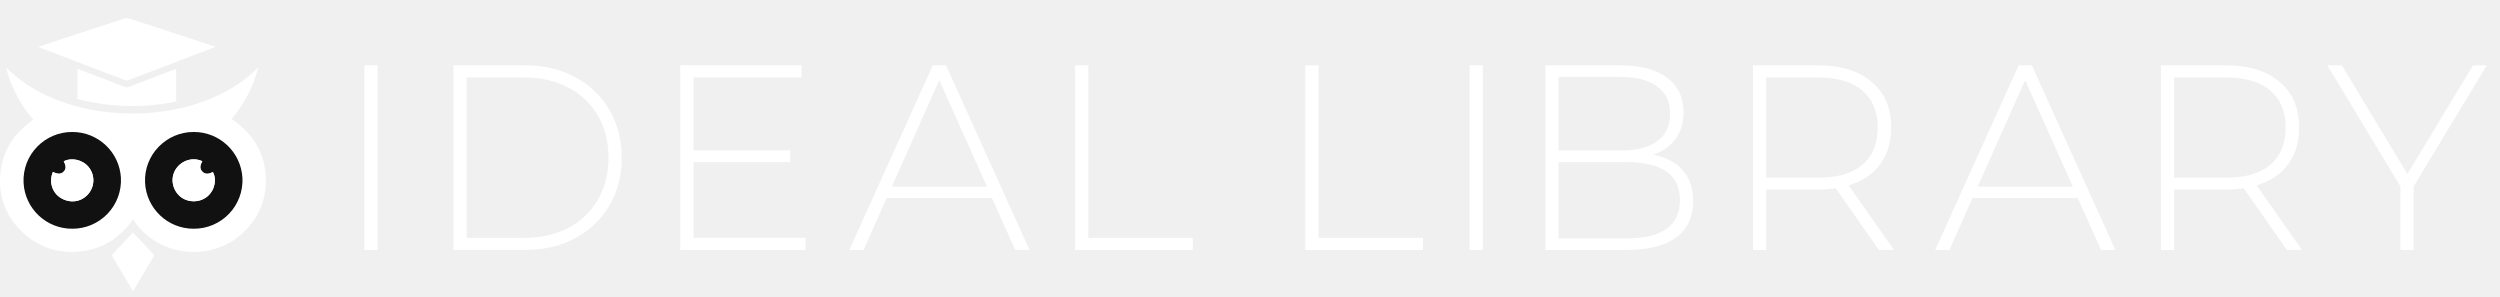
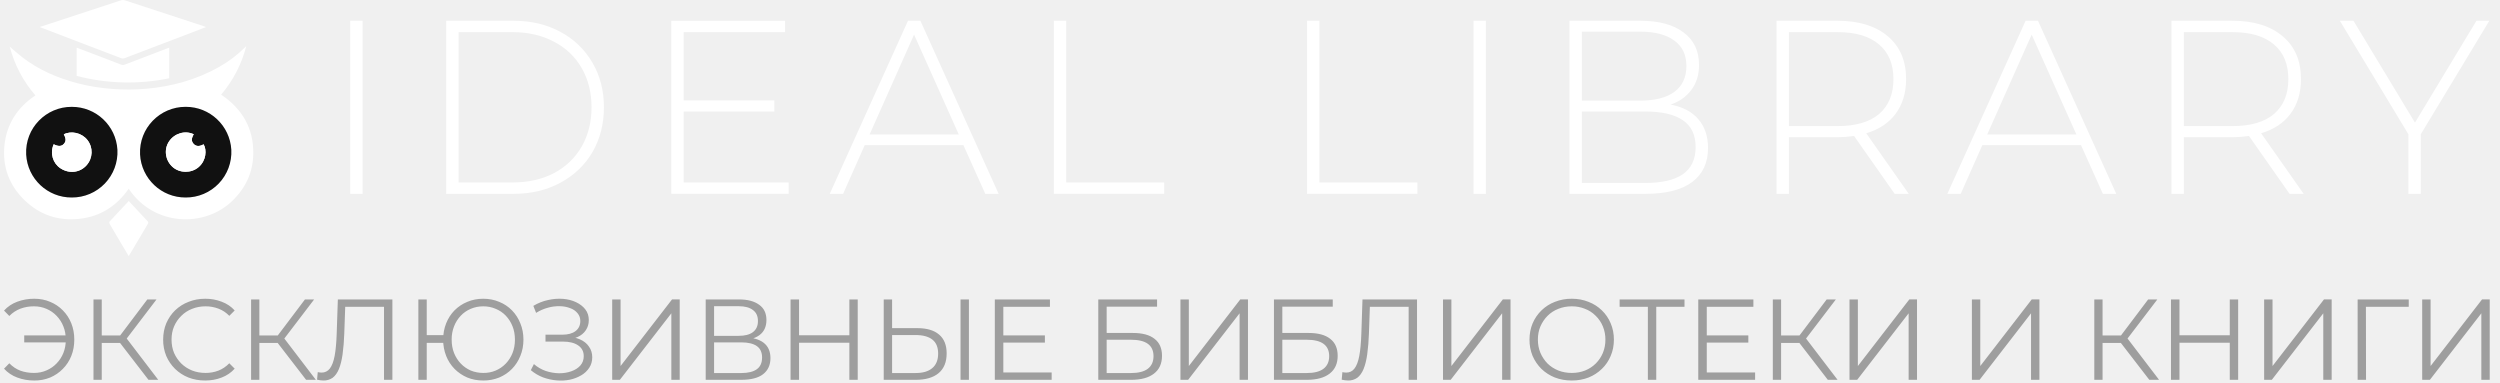
- <svg xmlns="http://www.w3.org/2000/svg" width="194" height="23" fill="none">
-   <g clip-path="url(#clip0_2560_435)">
-     <path d="M28.273 5.07H29.3v14.328h-1.026V5.07zm6.914 0h5.573c1.462 0 2.757.308 3.883.922A6.629 6.629 0 0147.3 8.55c.63 1.078.946 2.306.946 3.684 0 1.378-.316 2.613-.946 3.705-.63 1.078-1.516 1.924-2.656 2.538-1.126.613-2.42.92-3.883.92h-5.573V5.072zm5.493 13.386c1.3 0 2.448-.26 3.44-.778.993-.532 1.757-1.269 2.294-2.21.536-.942.805-2.02.805-3.234S46.95 9.942 46.414 9a5.516 5.516 0 00-2.294-2.19c-.992-.532-2.14-.798-3.44-.798h-4.467v12.444h4.467zm21.827 0v.942H52.79V5.07h9.416v.941h-8.39v5.649h7.505v.921h-7.505v5.874h8.692zm14.465-3.09h-8.169l-1.79 4.032h-1.107L72.384 5.07h1.027l6.478 14.327h-1.106l-1.811-4.032zm-.382-.88l-3.703-8.27-3.682 8.27h7.385zm6.836-9.416h1.026v13.386h8.108v.942h-9.134V5.07zm17.865 0h1.026v13.386h8.108v.942h-9.134V5.07zm12.749 0h1.025v14.328h-1.025V5.07zm14.251 6.939c1.007.191 1.771.593 2.294 1.207.536.615.804 1.413.804 2.395 0 1.215-.435 2.15-1.307 2.804-.872.655-2.166.983-3.883.983h-6.278V5.07h5.876c1.528 0 2.715.32 3.561.962.858.627 1.287 1.528 1.287 2.701 0 .819-.214 1.508-.643 2.067-.416.56-.986.962-1.711 1.208zm-7.344-6.038v5.71h4.809c1.234 0 2.18-.238 2.837-.716.671-.491 1.006-1.207 1.006-2.149 0-.928-.335-1.63-1.006-2.108-.657-.491-1.603-.737-2.837-.737h-4.809zm5.252 12.526c1.368 0 2.401-.239 3.098-.716.711-.492 1.067-1.242 1.067-2.252 0-1.01-.356-1.753-1.067-2.23-.697-.478-1.73-.717-3.098-.717h-5.252v5.915h5.252zm19.61.901l-3.36-4.79a9.991 9.991 0 01-1.368.103h-4.024v4.687h-1.026V5.07h5.05c1.77 0 3.159.43 4.164 1.289 1.006.846 1.51 2.026 1.51 3.54 0 1.133-.289 2.088-.866 2.866-.563.764-1.375 1.303-2.435 1.617l3.521 5.015h-1.166zm-4.728-5.608c1.502 0 2.649-.335 3.44-1.003.791-.683 1.187-1.645 1.187-2.886 0-1.242-.396-2.197-1.187-2.866-.791-.682-1.938-1.023-3.44-1.023h-4.024v7.778h4.024zm20.153 1.576h-8.168l-1.791 4.032h-1.106l6.478-14.327h1.026l6.479 14.327h-1.107l-1.811-4.032zm-.382-.88l-3.701-8.27-3.682 8.27h7.383zm16.615 4.912l-3.36-4.79a9.991 9.991 0 01-1.368.103h-4.024v4.687h-1.026V5.07h5.05c1.771 0 3.159.43 4.164 1.289 1.006.846 1.509 2.026 1.509 3.54 0 1.133-.288 2.088-.865 2.866-.563.764-1.374 1.303-2.434 1.617l3.521 5.015h-1.167zm-4.728-5.608c1.502 0 2.649-.335 3.44-1.003.792-.683 1.187-1.645 1.187-2.886 0-1.242-.395-2.197-1.187-2.866-.791-.682-1.938-1.023-3.44-1.023h-4.024v7.778h4.024zm14.56.675v4.933h-1.026v-4.933l-5.674-9.394h1.127l5.09 8.432 5.09-8.432h1.066l-5.673 9.394zM2.592 9.296A10.016 10.016 0 01.47 5.26c.349.296.689.609 1.054.89 1.357 1.042 2.9 1.704 4.547 2.137.96.253 1.935.404 2.925.475.906.065 1.81.067 2.712-.01 2.15-.184 4.193-.741 6.079-1.803a9.798 9.798 0 002.118-1.59c.04-.04.08-.077.145-.139a10.02 10.02 0 01-2.08 4.013c1.753 1.182 2.697 2.792 2.66 4.91-.025 1.537-.64 2.83-1.748 3.896-2.294 2.206-6.469 2.11-8.563-1.016-.995 1.423-2.334 2.3-4.08 2.49-1.748.192-3.279-.324-4.54-1.541-1.285-1.238-1.843-2.78-1.666-4.537.177-1.758 1.059-3.135 2.56-4.139zm3.015.946c-2.108-.014-3.887 1.743-3.777 3.95a3.76 3.76 0 003.776 3.555 3.76 3.76 0 003.777-3.95 3.77 3.77 0 00-3.776-3.555zm9.429-.002c-2.126-.008-3.88 1.763-3.779 3.935a3.764 3.764 0 003.776 3.572 3.76 3.76 0 003.779-3.953 3.773 3.773 0 00-3.776-3.554z" fill="#fff" />
-     <path d="M2.95 3.634l.868-.284c1.965-.646 3.928-1.293 5.894-1.934a.463.463 0 01.27.005c2.214.722 4.426 1.449 6.639 2.175.026.008.049.024.092.044l-1.925.738c-1.617.618-3.234 1.237-4.853 1.85a.394.394 0 01-.252-.017C8.787 5.873 7.893 5.529 7 5.187L3.194 3.73l-.243-.096z" fill="#fff" />
-     <path d="M13.671 5.348v2.53a16.847 16.847 0 01-7.66-.197v-2.34l.818.312c.952.364 1.903.726 2.854 1.093.11.043.204.042.318-.002 1.173-.454 2.348-.9 3.523-1.349.04-.016.083-.027.147-.047zm-3.351 12.69c.54.577 1.067 1.135 1.588 1.698.03.032.04.117.02.154-.529.9-1.062 1.794-1.608 2.712l-.609-1.024c-.325-.55-.653-1.098-.974-1.65-.028-.049-.04-.15-.01-.182.522-.569 1.052-1.13 1.593-1.708z" fill="#fff" />
-     <path d="M5.607 10.243a3.77 3.77 0 013.776 3.555 3.76 3.76 0 01-3.777 3.95 3.76 3.76 0 01-3.776-3.555c-.11-2.207 1.67-3.964 3.777-3.95zm-1.5 3.096c-.328.76-.06 1.585.569 1.995.722.47 1.602.358 2.144-.245.54-.6.568-1.485.075-2.107-.483-.608-1.357-.774-1.95-.464.203.369.198.596-.017.813-.19.192-.45.197-.82.008zm10.928-3.097a3.774 3.774 0 013.777 3.553 3.759 3.759 0 01-3.778 3.953 3.764 3.764 0 01-3.777-3.572c-.1-2.171 1.653-3.942 3.778-3.934zm.667 2.272c-.713-.342-1.593-.084-2.047.595-.442.662-.315 1.569.297 2.112.593.527 1.546.532 2.152.013.641-.55.69-1.43.413-1.892-.334.193-.607.188-.808-.016-.212-.214-.216-.46-.007-.812z" fill="#111" />
-     <path d="M4.108 13.34c.37.188.63.183.82-.009.215-.217.22-.444.016-.813.594-.31 1.468-.144 1.95.465a1.627 1.627 0 01-.074 2.105c-.542.604-1.422.717-2.144.246-.63-.41-.897-1.235-.568-1.995zm11.594-.827c-.21.352-.205.598.007.812.2.203.474.208.808.016.277.463.228 1.342-.413 1.892-.606.518-1.56.513-2.152-.013-.612-.544-.74-1.451-.297-2.112.453-.679 1.334-.938 2.047-.595z" fill="#fff" />
-   </g>
-   <defs>
-     <clipPath id="clip0_2560_435">
-       <path fill="#fff" transform="translate(0 .649)" d="M0 0h194v22H0z" />
-     </clipPath>
-   </defs>
+ <svg xmlns="http://www.w3.org/2000/svg" width="209" height="32" fill="none">
+   <path d="M29.277 1.736h1.037v14.469h-1.037V1.736zm8.024 0h5.629c1.476 0 2.783.31 3.921.93a6.694 6.694 0 012.682 2.584c.637 1.089.955 2.329.955 3.72 0 1.392-.318 2.64-.955 3.742-.637 1.088-1.53 1.943-2.682 2.563-1.138.62-2.445.93-3.921.93H37.3V1.736zm5.547 13.518c1.314 0 2.472-.262 3.475-.785 1.002-.538 1.774-1.282 2.316-2.233.542-.95.813-2.04.813-3.265 0-1.227-.271-2.315-.813-3.266a5.57 5.57 0 00-2.316-2.212c-1.003-.537-2.16-.806-3.475-.806h-4.51v12.567h4.51zm23.085 0v.95H56.12V1.737h9.51v.951h-8.473v5.705h7.578v.93h-7.578v5.932h8.777zm14.607-3.121h-8.248l-1.808 4.072h-1.118l6.542-14.469h1.037l6.542 14.469H82.37l-1.83-4.072zm-.385-.889l-3.739-8.35-3.718 8.35h7.457zm7.946-9.508h1.036v13.518h8.188v.95h-9.224V1.737zm21.167 0h1.036v13.518h8.189v.95h-9.225V1.737zm13.917 0h1.036v14.469h-1.036V1.736zm16.477 7.007c1.016.193 1.788.6 2.316 1.22.542.62.813 1.426.813 2.418 0 1.226-.441 2.17-1.321 2.832-.88.661-2.187.992-3.921.992h-6.34V1.736h5.934c1.543 0 2.742.324 3.596.972.866.634 1.3 1.543 1.3 2.728 0 .827-.216 1.523-.65 2.088-.42.565-.996.971-1.727 1.22zm-7.417-6.097v5.767h4.856c1.247 0 2.202-.242 2.865-.724.678-.496 1.017-1.22 1.017-2.17 0-.937-.339-1.647-1.017-2.13-.663-.495-1.618-.743-2.865-.743h-4.856zm5.304 12.65c1.381 0 2.425-.242 3.129-.724.718-.496 1.077-1.254 1.077-2.274s-.359-1.77-1.077-2.253c-.704-.482-1.748-.723-3.129-.723h-5.304v5.973h5.304zm20.846.909l-3.394-4.837c-.501.07-.961.104-1.381.104h-4.064v4.733h-1.036V1.736h5.1c1.787 0 3.19.434 4.206 1.302 1.015.855 1.524 2.047 1.524 3.576 0 1.144-.292 2.109-.874 2.894-.569.772-1.389 1.316-2.459 1.633l3.556 5.064h-1.178zm-4.775-5.664c1.517 0 2.675-.337 3.474-1.012.799-.69 1.198-1.66 1.198-2.915 0-1.254-.399-2.218-1.198-2.893-.799-.69-1.957-1.034-3.474-1.034h-4.064v7.854h4.064zm20.352 1.592h-8.248l-1.809 4.072h-1.117l6.542-14.469h1.036l6.543 14.469h-1.118l-1.829-4.072zm-.385-.889l-3.739-8.35-3.718 8.35h7.457zm17.82 4.961l-3.393-4.837c-.501.07-.962.104-1.382.104h-4.063v4.733h-1.036V1.736h5.099c1.789 0 3.19.434 4.206 1.302 1.016.855 1.524 2.047 1.524 3.576 0 1.144-.291 2.109-.874 2.894-.569.772-1.388 1.316-2.458 1.633l3.556 5.064h-1.179zm-4.775-5.664c1.518 0 2.676-.337 3.475-1.012.799-.69 1.199-1.66 1.199-2.915 0-1.254-.4-2.218-1.199-2.893-.799-.69-1.957-1.034-3.475-1.034h-4.063v7.854h4.063zm15.746.682v4.982h-1.036v-4.981l-5.73-9.488h1.138l5.141 8.516 5.14-8.516h1.077l-5.73 9.487z" fill="#fff" />
+   <path d="M2.026 28.623v-.585H5.74v.585H2.026zm.844-3.648c.48 0 .922.086 1.325.26.403.166.755.402 1.056.71.307.307.544.668.71 1.084.167.416.25.87.25 1.364 0 .492-.083.947-.25 1.363a3.193 3.193 0 01-.71 1.085c-.3.307-.653.547-1.056.72a3.44 3.44 0 01-1.325.25c-.512 0-.988-.084-1.43-.25a2.778 2.778 0 01-1.104-.74l.442-.45c.281.287.595.495.94.623.346.122.72.183 1.124.183.377 0 .726-.07 1.046-.212.326-.14.608-.335.845-.585.243-.25.432-.54.566-.874.135-.339.202-.71.202-1.113 0-.404-.067-.771-.202-1.104a2.648 2.648 0 00-.566-.884 2.534 2.534 0 00-.845-.585 2.57 2.57 0 00-1.046-.211 3.21 3.21 0 00-1.124.192 2.606 2.606 0 00-.94.614l-.442-.451a2.778 2.778 0 011.104-.74 4.032 4.032 0 011.43-.249zm9.543 6.778l-2.582-3.35.576-.346 2.822 3.696h-.816zm-4.598 0v-6.72h.691v6.72h-.691zm.48-3.082v-.624h2.102v.624H8.295zm2.17-.201l-.653-.116 2.505-3.321h.768l-2.62 3.436zm6.688 3.34c-.505 0-.973-.083-1.401-.25a3.374 3.374 0 01-1.114-.72 3.365 3.365 0 01-.74-1.084 3.519 3.519 0 01-.258-1.363c0-.493.086-.948.259-1.364.18-.416.426-.777.74-1.084a3.34 3.34 0 011.122-.71c.43-.174.896-.26 1.402-.26.486 0 .944.083 1.373.25.428.16.79.403 1.084.73l-.45.45a2.446 2.446 0 00-.913-.604 2.97 2.97 0 00-1.075-.192c-.403 0-.777.07-1.123.21-.346.135-.647.33-.903.587-.256.25-.457.544-.604.883-.141.332-.211.7-.211 1.104 0 .403.07.774.21 1.113.148.333.35.628.605.884.256.25.557.444.903.585.345.134.72.202 1.123.202a2.97 2.97 0 001.075-.192c.333-.128.637-.333.912-.615l.451.451a2.801 2.801 0 01-1.084.74c-.43.166-.89.25-1.383.25zm8.437-.057l-2.582-3.35.576-.346 2.822 3.696h-.816zm-4.598 0v-6.72h.69v6.72h-.69zm.48-3.082v-.624h2.102v.624h-2.102zm2.17-.201l-.654-.116 2.506-3.321h.768l-2.62 3.436zm3.402 3.34c-.09 0-.177-.006-.26-.019a1.696 1.696 0 01-.278-.048l.058-.633c.108.025.214.038.316.038a.829.829 0 00.692-.336c.179-.23.313-.582.403-1.056.09-.48.147-1.095.172-1.843l.097-2.88h4.56v6.72h-.701v-6.298l.182.192h-3.59l.172-.201-.086 2.447a17.171 17.171 0 01-.144 1.748c-.07.486-.173.893-.307 1.219-.134.32-.307.56-.518.72a1.27 1.27 0 01-.768.23zm7.931-.057v-6.72h.7v2.985h1.738v.643h-1.738v3.092h-.7zm5.424.057c-.48 0-.925-.083-1.335-.25A3.37 3.37 0 0138 30.84a3.266 3.266 0 01-.701-1.084 3.638 3.638 0 01-.25-1.363c0-.493.083-.948.25-1.364.166-.416.4-.777.7-1.084a3.24 3.24 0 011.066-.71c.41-.174.855-.26 1.335-.26s.924.086 1.334.26c.41.166.765.402 1.066.71.3.307.534.668.7 1.084.173.416.26.87.26 1.364 0 .492-.087.947-.26 1.363-.166.416-.4.777-.7 1.085a3.238 3.238 0 01-1.066.72 3.52 3.52 0 01-1.334.25zm0-.633a2.536 2.536 0 001.891-.787c.237-.25.422-.541.557-.874.134-.34.201-.714.201-1.123 0-.41-.067-.781-.201-1.114a2.728 2.728 0 00-.557-.883 2.42 2.42 0 00-.845-.576 2.57 2.57 0 00-1.046-.211c-.372 0-.72.07-1.047.21-.32.135-.598.327-.835.577a2.74 2.74 0 00-.557.883 2.95 2.95 0 00-.201 1.114c0 .41.067.784.201 1.123.135.333.32.624.557.874.237.25.515.444.835.585.327.134.675.202 1.047.202zm3.977-.231l.259-.509c.294.256.624.448.989.576a3.77 3.77 0 001.113.192c.371 0 .71-.054 1.018-.163.313-.109.566-.269.758-.48.192-.217.288-.48.288-.787 0-.39-.157-.691-.47-.902-.307-.212-.736-.317-1.287-.317h-1.44v-.576h1.402c.474 0 .842-.1 1.104-.298.269-.204.403-.486.403-.845a.969.969 0 00-.23-.652 1.356 1.356 0 00-.615-.423 2.443 2.443 0 00-.864-.163 3.237 3.237 0 00-.998.125c-.34.09-.669.233-.989.432l-.23-.586c.397-.236.81-.4 1.238-.49.429-.095.845-.127 1.248-.095s.765.125 1.085.278c.326.154.586.355.778.605.192.25.288.547.288.893 0 .32-.084.601-.25.845-.16.243-.387.431-.682.566-.288.128-.63.192-1.027.192l.039-.211c.448 0 .835.07 1.161.21.333.142.589.343.768.606.186.256.279.556.279.902 0 .327-.084.618-.25.874a2 2 0 01-.672.633 3.191 3.191 0 01-.95.365c-.352.07-.72.09-1.104.058a4.384 4.384 0 01-1.133-.25 3.56 3.56 0 01-1.027-.605zm6.804.807v-6.72h.7V30.6l4.301-5.568h.643v6.72h-.7v-5.559l-4.301 5.559h-.644zm7.816 0v-6.72h2.794c.71 0 1.267.147 1.67.441.41.288.614.714.614 1.277 0 .557-.195.98-.585 1.267-.39.282-.903.423-1.536.423l.163-.24c.749 0 1.318.147 1.709.441.39.295.585.727.585 1.296 0 .576-.204 1.024-.614 1.344-.403.314-1.011.47-1.824.47h-2.976zm.7-.567h2.276c.57 0 1.002-.105 1.296-.317.294-.21.442-.537.442-.979 0-.435-.148-.755-.442-.96-.294-.204-.726-.307-1.296-.307h-2.275v2.563zm0-3.11h2.055c.519 0 .915-.102 1.19-.307.282-.211.423-.522.423-.931 0-.41-.14-.717-.422-.922-.276-.211-.672-.317-1.19-.317h-2.055v2.477zm11.31-3.043h.7v6.72h-.7v-6.72zm-4.205 6.72h-.71v-6.72h.71v6.72zm4.272-3.101h-4.349v-.624h4.349v.624zm5.619-1.219c.793 0 1.398.179 1.814.537.423.352.634.877.634 1.575 0 .723-.224 1.273-.672 1.65-.448.372-1.088.558-1.92.558h-2.669v-6.72h.7v2.4h2.113zm-.163 3.753c.62 0 1.09-.137 1.41-.413.327-.275.49-.678.49-1.21 0-.53-.16-.92-.48-1.17-.32-.256-.793-.384-1.42-.384h-1.95v3.177h1.95zm3.772.567v-6.72h.701v6.72h-.7zm3.5-3.715h3.552v.604h-3.552v-.604zm.077 3.1h4.041v.615h-4.752v-6.72h4.608v.614h-3.897v5.491zm7.938.615v-6.72h4.915v.604h-4.214v2.199h2.198c.794 0 1.395.163 1.805.49.416.32.624.793.624 1.42 0 .647-.224 1.143-.672 1.488-.442.346-1.078.519-1.91.519h-2.746zm.7-.567h2.036c.62 0 1.088-.118 1.402-.355.32-.243.48-.595.48-1.056 0-.915-.628-1.373-1.882-1.373h-2.035v2.784zm6.17.567v-6.72h.7V30.6l4.301-5.568h.643v6.72h-.7v-5.559l-4.301 5.559h-.643zm7.816 0v-6.72h4.915v.604h-4.214v2.199h2.198c.794 0 1.396.163 1.805.49.416.32.624.793.624 1.42 0 .647-.224 1.143-.672 1.488-.441.346-1.078.519-1.91.519h-2.746zm.701-.567h2.035c.621 0 1.088-.118 1.402-.355.32-.243.48-.595.48-1.056 0-.915-.627-1.373-1.882-1.373h-2.035v2.784zm5.501.624a1.67 1.67 0 01-.259-.019 1.717 1.717 0 01-.279-.048l.058-.633c.109.025.214.038.317.038a.829.829 0 00.691-.336c.179-.23.314-.582.403-1.056.09-.48.147-1.095.173-1.843l.096-2.88h4.56v6.72h-.701v-6.298l.183.192h-3.591l.173-.201-.086 2.447a17.404 17.404 0 01-.144 1.748c-.071.486-.173.893-.308 1.219-.134.32-.307.56-.518.72a1.27 1.27 0 01-.768.23zm7.931-.057v-6.72h.701V30.6l4.301-5.568h.643v6.72h-.701v-5.559l-4.301 5.559h-.643zm10.764.057c-.506 0-.976-.083-1.411-.25a3.486 3.486 0 01-1.124-.72 3.516 3.516 0 01-.739-1.084 3.515 3.515 0 01-.259-1.363c0-.493.086-.944.259-1.354a3.302 3.302 0 011.863-1.805 3.734 3.734 0 011.411-.259c.505 0 .973.086 1.401.26.429.166.8.402 1.114.71.32.307.566.668.739 1.084.179.416.269.87.269 1.364 0 .492-.09.947-.269 1.363a3.177 3.177 0 01-.739 1.085 3.378 3.378 0 01-1.114.72c-.428.166-.896.25-1.401.25zm0-.633c.403 0 .774-.067 1.113-.202.346-.14.644-.336.893-.585.256-.256.455-.55.595-.884a2.87 2.87 0 00.212-1.113 2.8 2.8 0 00-.212-1.104 2.612 2.612 0 00-.595-.884 2.483 2.483 0 00-.893-.585 2.873 2.873 0 00-1.113-.211c-.403 0-.778.07-1.123.21-.346.135-.647.33-.903.587-.249.25-.448.544-.595.883-.141.332-.211.7-.211 1.104 0 .396.07.764.211 1.104.147.339.346.637.595.893.256.25.557.444.903.585.345.134.72.202 1.123.202zm6.363.576v-6.298l.192.192H135.4v-.614h5.424v.614h-2.544l.183-.192v6.298h-.701zm4.847-3.715h3.552v.604h-3.552v-.604zm.077 3.1h4.041v.615h-4.752v-6.72h4.608v.614h-3.897v5.491zm10.12.615l-2.583-3.35.576-.346 2.823 3.696h-.816zm-4.599 0v-6.72h.692v6.72h-.692zm.48-3.082v-.624h2.103v.624h-2.103zm2.17-.201l-.653-.116 2.506-3.321h.768l-2.621 3.436zm3.761 3.283v-6.72h.7V30.6l4.301-5.568h.643v6.72h-.7v-5.559l-4.301 5.559h-.643zm10.233 0v-6.72h.7V30.6l4.301-5.568h.643v6.72h-.7v-5.559l-4.301 5.559h-.643zm14.831 0l-2.582-3.35.576-.346 2.822 3.696h-.816zm-4.598 0v-6.72h.691v6.72h-.691zm.48-3.082v-.624h2.102v.624h-2.102zm2.169-.201l-.653-.116 2.506-3.321h.768l-2.621 3.436zm8.676-3.437h.701v6.72h-.701v-6.72zm-4.205 6.72h-.71v-6.72h.71v6.72zm4.272-3.101h-4.349v-.624h4.349v.624zm2.806 3.101v-6.72h.701V30.6l4.301-5.568h.643v6.72h-.701v-5.559l-4.301 5.559h-.643zm7.817 0v-6.72h4.272v.614h-3.763l.182-.182.01 6.288h-.701zm5.397 0v-6.72h.701V30.6l4.301-5.568h.643v6.72h-.701v-5.559l-4.3 5.559h-.644z" fill="#9E9E9E" />
+   <path d="M2.958 7.976A10.116 10.116 0 01.814 3.901c.352.298.695.614 1.064.897 1.37 1.053 2.928 1.722 4.592 2.16.968.254 1.954.407 2.954.48.914.065 1.827.066 2.739-.012 2.17-.185 4.234-.748 6.138-1.82a9.897 9.897 0 002.14-1.607c.039-.04.08-.077.146-.14a10.118 10.118 0 01-2.1 4.053c1.77 1.194 2.723 2.82 2.687 4.958-.027 1.553-.647 2.86-1.767 3.936-2.316 2.227-6.533 2.13-8.647-1.026-1.005 1.436-2.358 2.321-4.12 2.515-1.765.193-3.312-.329-4.585-1.558C.757 15.488.194 13.93.372 12.157c.179-1.775 1.07-3.166 2.586-4.18zm3.044.955c-2.129-.013-3.925 1.76-3.815 3.99a3.797 3.797 0 003.815 3.59 3.796 3.796 0 003.814-3.99 3.808 3.808 0 00-3.814-3.59zm9.522-.001c-2.146-.008-3.917 1.78-3.816 3.974a3.8 3.8 0 003.814 3.606 3.797 3.797 0 003.815-3.991 3.81 3.81 0 00-3.813-3.59z" fill="#fff" />
+   <path d="M3.32 2.258l.876-.286C6.18 1.319 8.162.666 10.147.018a.468.468 0 01.274.005c2.235.73 4.47 1.463 6.704 2.197.026.008.05.024.093.044l-1.944.746c-1.633.624-3.266 1.249-4.9 1.867a.398.398 0 01-.256-.016c-.905-.341-1.807-.69-2.71-1.035L3.566 2.355l-.245-.097z" fill="#fff" />
+   <path d="M14.146 3.989v2.555a17.013 17.013 0 01-7.736-.199V3.983l.826.314c.961.368 1.922.733 2.882 1.104a.408.408 0 00.322-.002c1.184-.458 2.37-.91 3.557-1.362.04-.016.084-.028.149-.048zm-3.384 12.816c.546.582 1.077 1.146 1.603 1.715.03.032.041.118.02.155-.533.908-1.072 1.811-1.623 2.738l-.615-1.034c-.329-.555-.66-1.108-.984-1.666-.028-.049-.04-.151-.01-.184.527-.574 1.062-1.142 1.609-1.724z" fill="#fff" />
+   <path d="M6.002 8.933a3.808 3.808 0 013.814 3.59 3.796 3.796 0 01-3.814 3.988 3.797 3.797 0 01-3.814-3.59c-.111-2.228 1.686-4.003 3.814-3.988zm-1.514 3.126c-.332.768-.061 1.6.574 2.015.729.475 1.618.361 2.166-.248a1.644 1.644 0 00.075-2.128c-.487-.614-1.37-.781-1.97-.468.205.372.2.601-.017.821-.19.194-.453.198-.828.008zm11.036-3.128a3.811 3.811 0 013.814 3.589 3.796 3.796 0 01-3.816 3.991 3.8 3.8 0 01-3.813-3.606c-.103-2.194 1.668-3.982 3.815-3.974zm.673 2.295c-.72-.345-1.609-.085-2.067.6-.447.669-.318 1.585.3 2.134.598.531 1.561.536 2.173.013.647-.556.696-1.444.417-1.91-.337.194-.613.189-.816-.017-.214-.216-.218-.465-.007-.82z" fill="#111" />
+   <path d="M4.488 12.06c.375.19.637.185.828-.009.217-.22.222-.449.017-.821.6-.313 1.482-.145 1.97.47.498.627.469 1.52-.075 2.126-.548.61-1.437.723-2.166.248-.635-.414-.906-1.247-.574-2.015zm11.709-.835c-.211.355-.207.604.007.82.203.205.479.21.816.016.28.467.23 1.356-.417 1.91-.612.524-1.575.52-2.173-.012-.618-.55-.747-1.466-.3-2.134.457-.685 1.347-.946 2.067-.6z" fill="#fff" />
</svg>
